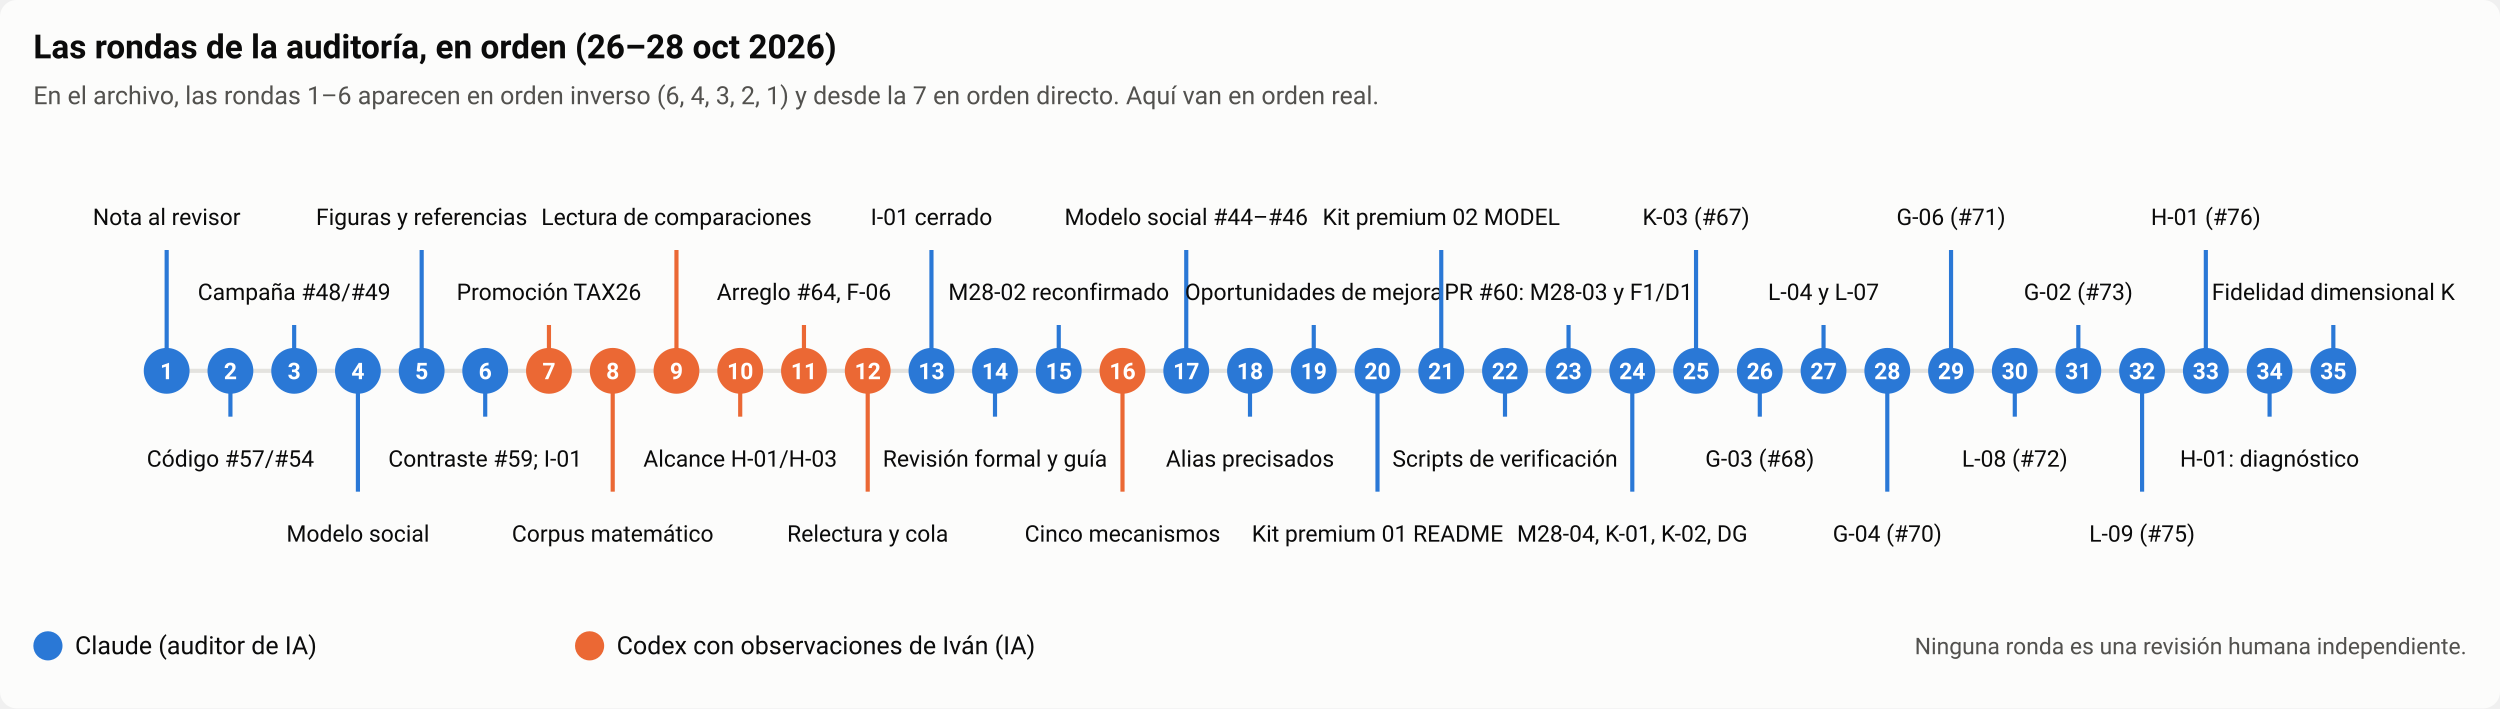
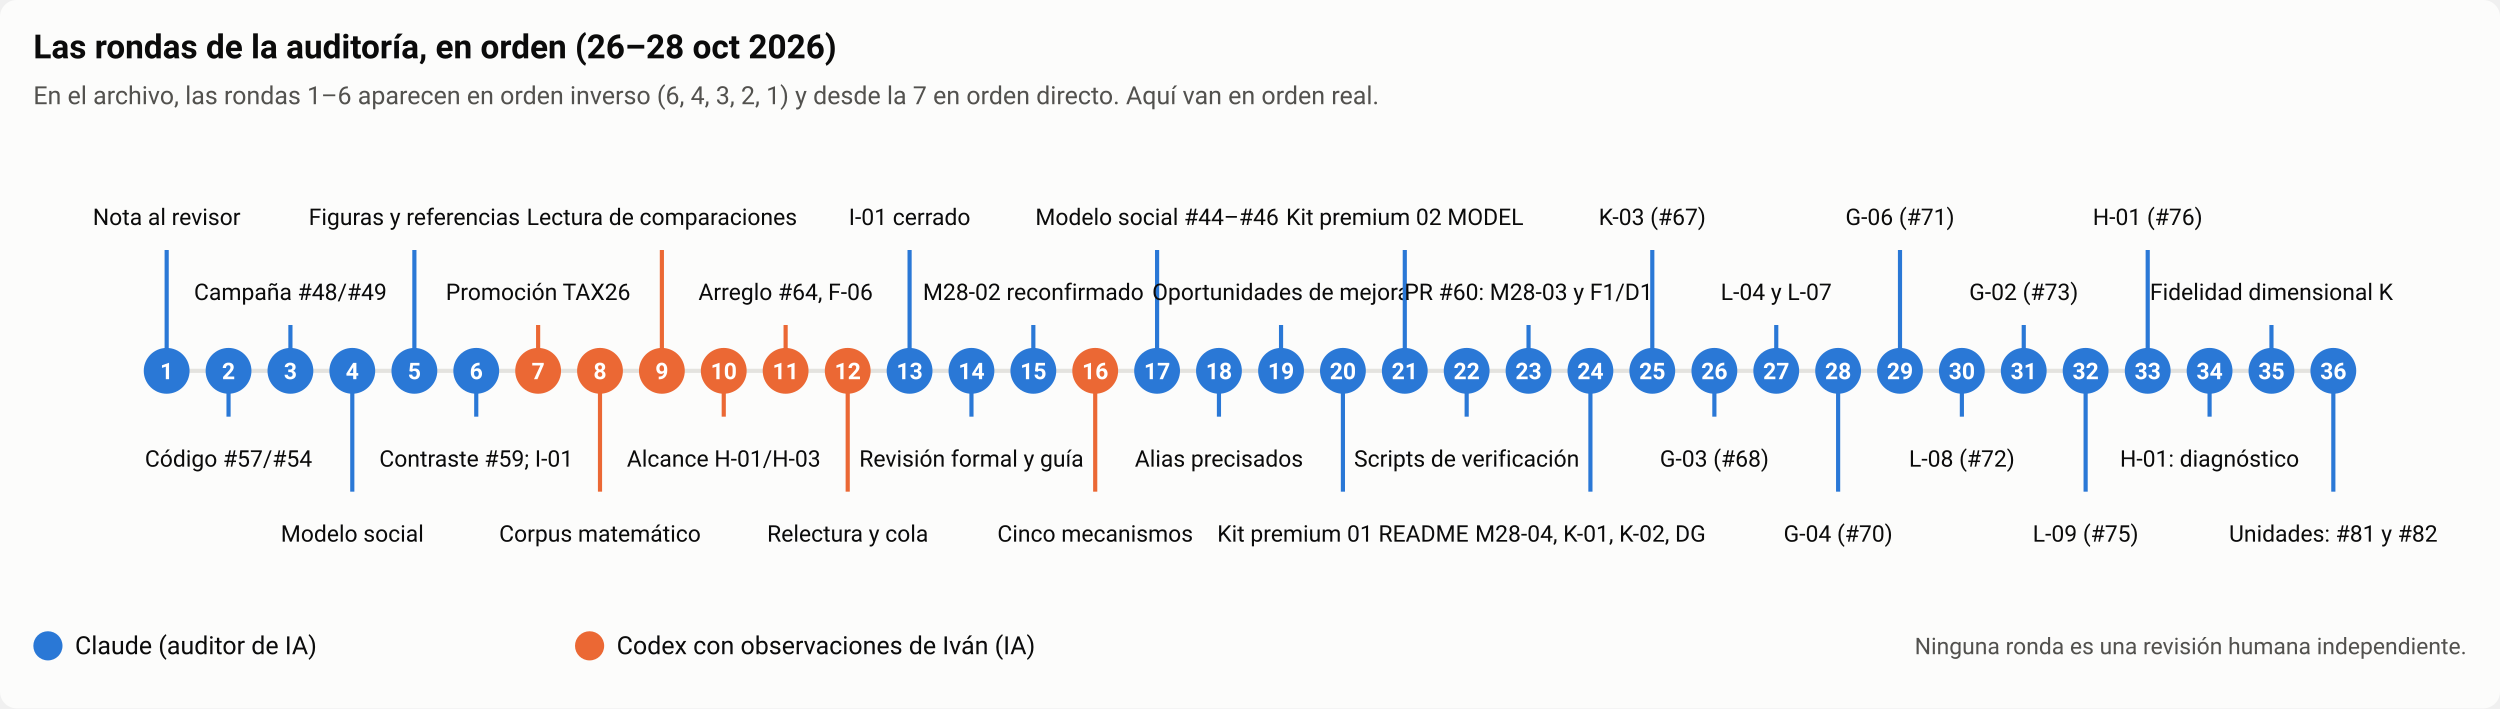
- <svg xmlns="http://www.w3.org/2000/svg" viewBox="0 0 1200 340" width="1200" height="340" role="img" aria-label="Línea de tiempo de las 35 rondas de auditoría y su autor">
+ <svg xmlns="http://www.w3.org/2000/svg" viewBox="0 0 1200 340" width="1200" height="340" role="img" aria-label="Línea de tiempo de las 36 rondas de auditoría y su autor">
  <style>
  .ink{fill:#0b0b0b}.ink2{fill:#52514e}.bg{fill:#fcfcfb}.grid{stroke:#e4e3df}
  .s0{fill:#2a78d6}.s1{fill:#eb6834}.s2{fill:#1baf7a}.s3{fill:#eda100}.s4{fill:#e87ba4}
  .a0{fill:#2a78d6}.a1{fill:#eb6834}.a0s{stroke:#2a78d6}.a1s{stroke:#eb6834}
  text{font-family:system-ui,-apple-system,Segoe UI,Roboto,sans-serif}
  @media (prefers-color-scheme: dark){
    .ink{fill:#f0efec}.ink2{fill:#c3c2b7}.bg{fill:#1a1a19}.grid{stroke:#383835}
    .s0{fill:#3987e5}.s1{fill:#d95926}.s2{fill:#199e70}.s3{fill:#c98500}.s4{fill:#d55181}
    .a0{fill:#3987e5}.a1{fill:#d95926}.a0s{stroke:#3987e5}.a1s{stroke:#d95926}
  }
</style>
  <rect class="bg" width="1200" height="340" rx="8" />
  <text class="ink" x="16" y="28" font-size="16" font-weight="600">Las rondas de la auditoría, en orden (26–28 oct 2026)</text>
  <text class="ink2" x="16" y="50" font-size="12">En el archivo, las rondas 1–6 aparecen en orden inverso (6, 4, 3, 2, 1) y desde la 7 en orden directo. Aquí van en orden real.</text>
  <line class="grid" x1="80" x2="1120" y1="178" y2="178" stroke-width="2" />
  <line class="a0s" x1="80.0" x2="80.0" y1="178" y2="120" stroke-width="2" />
  <circle class="a0" cx="80.0" cy="178" r="11" />
  <text x="80.0" y="182" font-size="11" font-weight="700" text-anchor="middle" fill="#fff">1</text>
  <text class="ink" x="80.0" y="108" font-size="11" text-anchor="middle">Nota al revisor</text>
-   <line class="a0s" x1="110.6" x2="110.6" y1="178" y2="200" stroke-width="2" />
-   <circle class="a0" cx="110.6" cy="178" r="11" />
-   <text x="110.6" y="182" font-size="11" font-weight="700" text-anchor="middle" fill="#fff">2</text>
-   <text class="ink" x="110.6" y="224" font-size="11" text-anchor="middle">Código #57/#54</text>
-   <line class="a0s" x1="141.2" x2="141.2" y1="178" y2="156" stroke-width="2" />
-   <circle class="a0" cx="141.2" cy="178" r="11" />
-   <text x="141.2" y="182" font-size="11" font-weight="700" text-anchor="middle" fill="#fff">3</text>
-   <text class="ink" x="141.2" y="144" font-size="11" text-anchor="middle">Campaña #48/#49</text>
-   <line class="a0s" x1="171.8" x2="171.8" y1="178" y2="236" stroke-width="2" />
-   <circle class="a0" cx="171.8" cy="178" r="11" />
-   <text x="171.8" y="182" font-size="11" font-weight="700" text-anchor="middle" fill="#fff">4</text>
-   <text class="ink" x="171.8" y="260" font-size="11" text-anchor="middle">Modelo social</text>
-   <line class="a0s" x1="202.4" x2="202.4" y1="178" y2="120" stroke-width="2" />
-   <circle class="a0" cx="202.4" cy="178" r="11" />
-   <text x="202.4" y="182" font-size="11" font-weight="700" text-anchor="middle" fill="#fff">5</text>
-   <text class="ink" x="202.4" y="108" font-size="11" text-anchor="middle">Figuras y referencias</text>
-   <line class="a0s" x1="232.9" x2="232.9" y1="178" y2="200" stroke-width="2" />
-   <circle class="a0" cx="232.9" cy="178" r="11" />
-   <text x="232.9" y="182" font-size="11" font-weight="700" text-anchor="middle" fill="#fff">6</text>
-   <text class="ink" x="232.9" y="224" font-size="11" text-anchor="middle">Contraste #59; I-01</text>
-   <line class="a1s" x1="263.5" x2="263.5" y1="178" y2="156" stroke-width="2" />
-   <circle class="a1" cx="263.5" cy="178" r="11" />
-   <text x="263.5" y="182" font-size="11" font-weight="700" text-anchor="middle" fill="#fff">7</text>
-   <text class="ink" x="263.5" y="144" font-size="11" text-anchor="middle">Promoción TAX26</text>
-   <line class="a1s" x1="294.1" x2="294.1" y1="178" y2="236" stroke-width="2" />
-   <circle class="a1" cx="294.1" cy="178" r="11" />
-   <text x="294.1" y="182" font-size="11" font-weight="700" text-anchor="middle" fill="#fff">8</text>
-   <text class="ink" x="294.1" y="260" font-size="11" text-anchor="middle">Corpus matemático</text>
-   <line class="a1s" x1="324.7" x2="324.7" y1="178" y2="120" stroke-width="2" />
-   <circle class="a1" cx="324.7" cy="178" r="11" />
-   <text x="324.7" y="182" font-size="11" font-weight="700" text-anchor="middle" fill="#fff">9</text>
-   <text class="ink" x="324.7" y="108" font-size="11" text-anchor="middle">Lectura de comparaciones</text>
-   <line class="a1s" x1="355.3" x2="355.3" y1="178" y2="200" stroke-width="2" />
-   <circle class="a1" cx="355.3" cy="178" r="11" />
-   <text x="355.3" y="182" font-size="11" font-weight="700" text-anchor="middle" fill="#fff">10</text>
-   <text class="ink" x="355.3" y="224" font-size="11" text-anchor="middle">Alcance H-01/H-03</text>
-   <line class="a1s" x1="385.9" x2="385.9" y1="178" y2="156" stroke-width="2" />
-   <circle class="a1" cx="385.9" cy="178" r="11" />
-   <text x="385.9" y="182" font-size="11" font-weight="700" text-anchor="middle" fill="#fff">11</text>
-   <text class="ink" x="385.9" y="144" font-size="11" text-anchor="middle">Arreglo #64, F-06</text>
-   <line class="a1s" x1="416.5" x2="416.5" y1="178" y2="236" stroke-width="2" />
-   <circle class="a1" cx="416.5" cy="178" r="11" />
-   <text x="416.5" y="182" font-size="11" font-weight="700" text-anchor="middle" fill="#fff">12</text>
-   <text class="ink" x="416.5" y="260" font-size="11" text-anchor="middle">Relectura y cola</text>
-   <line class="a0s" x1="447.1" x2="447.1" y1="178" y2="120" stroke-width="2" />
-   <circle class="a0" cx="447.1" cy="178" r="11" />
-   <text x="447.1" y="182" font-size="11" font-weight="700" text-anchor="middle" fill="#fff">13</text>
-   <text class="ink" x="447.1" y="108" font-size="11" text-anchor="middle">I-01 cerrado</text>
-   <line class="a0s" x1="477.6" x2="477.6" y1="178" y2="200" stroke-width="2" />
-   <circle class="a0" cx="477.6" cy="178" r="11" />
-   <text x="477.6" y="182" font-size="11" font-weight="700" text-anchor="middle" fill="#fff">14</text>
-   <text class="ink" x="477.6" y="224" font-size="11" text-anchor="middle">Revisión formal y guía</text>
-   <line class="a0s" x1="508.2" x2="508.2" y1="178" y2="156" stroke-width="2" />
-   <circle class="a0" cx="508.2" cy="178" r="11" />
-   <text x="508.2" y="182" font-size="11" font-weight="700" text-anchor="middle" fill="#fff">15</text>
-   <text class="ink" x="508.2" y="144" font-size="11" text-anchor="middle">M28-02 reconfirmado</text>
-   <line class="a1s" x1="538.8" x2="538.8" y1="178" y2="236" stroke-width="2" />
-   <circle class="a1" cx="538.8" cy="178" r="11" />
-   <text x="538.8" y="182" font-size="11" font-weight="700" text-anchor="middle" fill="#fff">16</text>
-   <text class="ink" x="538.8" y="260" font-size="11" text-anchor="middle">Cinco mecanismos</text>
-   <line class="a0s" x1="569.4" x2="569.4" y1="178" y2="120" stroke-width="2" />
-   <circle class="a0" cx="569.4" cy="178" r="11" />
-   <text x="569.4" y="182" font-size="11" font-weight="700" text-anchor="middle" fill="#fff">17</text>
-   <text class="ink" x="569.4" y="108" font-size="11" text-anchor="middle">Modelo social #44–#46</text>
-   <line class="a0s" x1="600.0" x2="600.0" y1="178" y2="200" stroke-width="2" />
-   <circle class="a0" cx="600.0" cy="178" r="11" />
-   <text x="600.0" y="182" font-size="11" font-weight="700" text-anchor="middle" fill="#fff">18</text>
-   <text class="ink" x="600.0" y="224" font-size="11" text-anchor="middle">Alias precisados</text>
-   <line class="a0s" x1="630.6" x2="630.6" y1="178" y2="156" stroke-width="2" />
-   <circle class="a0" cx="630.6" cy="178" r="11" />
-   <text x="630.6" y="182" font-size="11" font-weight="700" text-anchor="middle" fill="#fff">19</text>
-   <text class="ink" x="630.6" y="144" font-size="11" text-anchor="middle">Oportunidades de mejora</text>
-   <line class="a0s" x1="661.2" x2="661.2" y1="178" y2="236" stroke-width="2" />
-   <circle class="a0" cx="661.2" cy="178" r="11" />
-   <text x="661.2" y="182" font-size="11" font-weight="700" text-anchor="middle" fill="#fff">20</text>
-   <text class="ink" x="661.2" y="260" font-size="11" text-anchor="middle">Kit premium 01 README</text>
-   <line class="a0s" x1="691.8" x2="691.8" y1="178" y2="120" stroke-width="2" />
-   <circle class="a0" cx="691.8" cy="178" r="11" />
-   <text x="691.8" y="182" font-size="11" font-weight="700" text-anchor="middle" fill="#fff">21</text>
-   <text class="ink" x="691.8" y="108" font-size="11" text-anchor="middle">Kit premium 02 MODEL</text>
-   <line class="a0s" x1="722.4" x2="722.4" y1="178" y2="200" stroke-width="2" />
-   <circle class="a0" cx="722.4" cy="178" r="11" />
-   <text x="722.4" y="182" font-size="11" font-weight="700" text-anchor="middle" fill="#fff">22</text>
-   <text class="ink" x="722.4" y="224" font-size="11" text-anchor="middle">Scripts de verificación</text>
-   <line class="a0s" x1="752.9" x2="752.9" y1="178" y2="156" stroke-width="2" />
-   <circle class="a0" cx="752.9" cy="178" r="11" />
-   <text x="752.9" y="182" font-size="11" font-weight="700" text-anchor="middle" fill="#fff">23</text>
-   <text class="ink" x="752.9" y="144" font-size="11" text-anchor="middle">PR #60: M28-03 y F1/D1</text>
-   <line class="a0s" x1="783.5" x2="783.5" y1="178" y2="236" stroke-width="2" />
-   <circle class="a0" cx="783.5" cy="178" r="11" />
-   <text x="783.5" y="182" font-size="11" font-weight="700" text-anchor="middle" fill="#fff">24</text>
-   <text class="ink" x="783.5" y="260" font-size="11" text-anchor="middle">M28-04, K-01, K-02, DG</text>
-   <line class="a0s" x1="814.1" x2="814.1" y1="178" y2="120" stroke-width="2" />
-   <circle class="a0" cx="814.1" cy="178" r="11" />
-   <text x="814.1" y="182" font-size="11" font-weight="700" text-anchor="middle" fill="#fff">25</text>
-   <text class="ink" x="814.1" y="108" font-size="11" text-anchor="middle">K-03 (#67)</text>
-   <line class="a0s" x1="844.7" x2="844.7" y1="178" y2="200" stroke-width="2" />
-   <circle class="a0" cx="844.7" cy="178" r="11" />
-   <text x="844.7" y="182" font-size="11" font-weight="700" text-anchor="middle" fill="#fff">26</text>
-   <text class="ink" x="844.7" y="224" font-size="11" text-anchor="middle">G-03 (#68)</text>
-   <line class="a0s" x1="875.3" x2="875.3" y1="178" y2="156" stroke-width="2" />
-   <circle class="a0" cx="875.3" cy="178" r="11" />
-   <text x="875.3" y="182" font-size="11" font-weight="700" text-anchor="middle" fill="#fff">27</text>
-   <text class="ink" x="875.3" y="144" font-size="11" text-anchor="middle">L-04 y L-07</text>
-   <line class="a0s" x1="905.9" x2="905.9" y1="178" y2="236" stroke-width="2" />
-   <circle class="a0" cx="905.9" cy="178" r="11" />
-   <text x="905.9" y="182" font-size="11" font-weight="700" text-anchor="middle" fill="#fff">28</text>
-   <text class="ink" x="905.9" y="260" font-size="11" text-anchor="middle">G-04 (#70)</text>
-   <line class="a0s" x1="936.5" x2="936.5" y1="178" y2="120" stroke-width="2" />
-   <circle class="a0" cx="936.5" cy="178" r="11" />
-   <text x="936.5" y="182" font-size="11" font-weight="700" text-anchor="middle" fill="#fff">29</text>
-   <text class="ink" x="936.5" y="108" font-size="11" text-anchor="middle">G-06 (#71)</text>
-   <line class="a0s" x1="967.1" x2="967.1" y1="178" y2="200" stroke-width="2" />
-   <circle class="a0" cx="967.1" cy="178" r="11" />
-   <text x="967.1" y="182" font-size="11" font-weight="700" text-anchor="middle" fill="#fff">30</text>
-   <text class="ink" x="967.1" y="224" font-size="11" text-anchor="middle">L-08 (#72)</text>
-   <line class="a0s" x1="997.6" x2="997.6" y1="178" y2="156" stroke-width="2" />
-   <circle class="a0" cx="997.6" cy="178" r="11" />
-   <text x="997.6" y="182" font-size="11" font-weight="700" text-anchor="middle" fill="#fff">31</text>
-   <text class="ink" x="997.6" y="144" font-size="11" text-anchor="middle">G-02 (#73)</text>
-   <line class="a0s" x1="1028.2" x2="1028.2" y1="178" y2="236" stroke-width="2" />
-   <circle class="a0" cx="1028.2" cy="178" r="11" />
-   <text x="1028.2" y="182" font-size="11" font-weight="700" text-anchor="middle" fill="#fff">32</text>
-   <text class="ink" x="1028.2" y="260" font-size="11" text-anchor="middle">L-09 (#75)</text>
-   <line class="a0s" x1="1058.8" x2="1058.8" y1="178" y2="120" stroke-width="2" />
-   <circle class="a0" cx="1058.8" cy="178" r="11" />
-   <text x="1058.8" y="182" font-size="11" font-weight="700" text-anchor="middle" fill="#fff">33</text>
-   <text class="ink" x="1058.8" y="108" font-size="11" text-anchor="middle">H-01 (#76)</text>
-   <line class="a0s" x1="1089.4" x2="1089.4" y1="178" y2="200" stroke-width="2" />
-   <circle class="a0" cx="1089.4" cy="178" r="11" />
-   <text x="1089.4" y="182" font-size="11" font-weight="700" text-anchor="middle" fill="#fff">34</text>
-   <text class="ink" x="1089.4" y="224" font-size="11" text-anchor="middle">H-01: diagnóstico</text>
-   <line class="a0s" x1="1120.0" x2="1120.0" y1="178" y2="156" stroke-width="2" />
+   <line class="a0s" x1="109.7" x2="109.7" y1="178" y2="200" stroke-width="2" />
+   <circle class="a0" cx="109.7" cy="178" r="11" />
+   <text x="109.7" y="182" font-size="11" font-weight="700" text-anchor="middle" fill="#fff">2</text>
+   <text class="ink" x="109.7" y="224" font-size="11" text-anchor="middle">Código #57/#54</text>
+   <line class="a0s" x1="139.4" x2="139.4" y1="178" y2="156" stroke-width="2" />
+   <circle class="a0" cx="139.4" cy="178" r="11" />
+   <text x="139.4" y="182" font-size="11" font-weight="700" text-anchor="middle" fill="#fff">3</text>
+   <text class="ink" x="139.4" y="144" font-size="11" text-anchor="middle">Campaña #48/#49</text>
+   <line class="a0s" x1="169.1" x2="169.1" y1="178" y2="236" stroke-width="2" />
+   <circle class="a0" cx="169.1" cy="178" r="11" />
+   <text x="169.1" y="182" font-size="11" font-weight="700" text-anchor="middle" fill="#fff">4</text>
+   <text class="ink" x="169.1" y="260" font-size="11" text-anchor="middle">Modelo social</text>
+   <line class="a0s" x1="198.9" x2="198.9" y1="178" y2="120" stroke-width="2" />
+   <circle class="a0" cx="198.9" cy="178" r="11" />
+   <text x="198.9" y="182" font-size="11" font-weight="700" text-anchor="middle" fill="#fff">5</text>
+   <text class="ink" x="198.9" y="108" font-size="11" text-anchor="middle">Figuras y referencias</text>
+   <line class="a0s" x1="228.6" x2="228.6" y1="178" y2="200" stroke-width="2" />
+   <circle class="a0" cx="228.6" cy="178" r="11" />
+   <text x="228.6" y="182" font-size="11" font-weight="700" text-anchor="middle" fill="#fff">6</text>
+   <text class="ink" x="228.6" y="224" font-size="11" text-anchor="middle">Contraste #59; I-01</text>
+   <line class="a1s" x1="258.3" x2="258.3" y1="178" y2="156" stroke-width="2" />
+   <circle class="a1" cx="258.3" cy="178" r="11" />
+   <text x="258.3" y="182" font-size="11" font-weight="700" text-anchor="middle" fill="#fff">7</text>
+   <text class="ink" x="258.3" y="144" font-size="11" text-anchor="middle">Promoción TAX26</text>
+   <line class="a1s" x1="288.0" x2="288.0" y1="178" y2="236" stroke-width="2" />
+   <circle class="a1" cx="288.0" cy="178" r="11" />
+   <text x="288.0" y="182" font-size="11" font-weight="700" text-anchor="middle" fill="#fff">8</text>
+   <text class="ink" x="288.0" y="260" font-size="11" text-anchor="middle">Corpus matemático</text>
+   <line class="a1s" x1="317.7" x2="317.7" y1="178" y2="120" stroke-width="2" />
+   <circle class="a1" cx="317.7" cy="178" r="11" />
+   <text x="317.7" y="182" font-size="11" font-weight="700" text-anchor="middle" fill="#fff">9</text>
+   <text class="ink" x="317.7" y="108" font-size="11" text-anchor="middle">Lectura de comparaciones</text>
+   <line class="a1s" x1="347.4" x2="347.4" y1="178" y2="200" stroke-width="2" />
+   <circle class="a1" cx="347.4" cy="178" r="11" />
+   <text x="347.4" y="182" font-size="11" font-weight="700" text-anchor="middle" fill="#fff">10</text>
+   <text class="ink" x="347.4" y="224" font-size="11" text-anchor="middle">Alcance H-01/H-03</text>
+   <line class="a1s" x1="377.1" x2="377.1" y1="178" y2="156" stroke-width="2" />
+   <circle class="a1" cx="377.1" cy="178" r="11" />
+   <text x="377.1" y="182" font-size="11" font-weight="700" text-anchor="middle" fill="#fff">11</text>
+   <text class="ink" x="377.1" y="144" font-size="11" text-anchor="middle">Arreglo #64, F-06</text>
+   <line class="a1s" x1="406.9" x2="406.9" y1="178" y2="236" stroke-width="2" />
+   <circle class="a1" cx="406.9" cy="178" r="11" />
+   <text x="406.9" y="182" font-size="11" font-weight="700" text-anchor="middle" fill="#fff">12</text>
+   <text class="ink" x="406.9" y="260" font-size="11" text-anchor="middle">Relectura y cola</text>
+   <line class="a0s" x1="436.6" x2="436.6" y1="178" y2="120" stroke-width="2" />
+   <circle class="a0" cx="436.6" cy="178" r="11" />
+   <text x="436.6" y="182" font-size="11" font-weight="700" text-anchor="middle" fill="#fff">13</text>
+   <text class="ink" x="436.6" y="108" font-size="11" text-anchor="middle">I-01 cerrado</text>
+   <line class="a0s" x1="466.3" x2="466.3" y1="178" y2="200" stroke-width="2" />
+   <circle class="a0" cx="466.3" cy="178" r="11" />
+   <text x="466.3" y="182" font-size="11" font-weight="700" text-anchor="middle" fill="#fff">14</text>
+   <text class="ink" x="466.3" y="224" font-size="11" text-anchor="middle">Revisión formal y guía</text>
+   <line class="a0s" x1="496.0" x2="496.0" y1="178" y2="156" stroke-width="2" />
+   <circle class="a0" cx="496.0" cy="178" r="11" />
+   <text x="496.0" y="182" font-size="11" font-weight="700" text-anchor="middle" fill="#fff">15</text>
+   <text class="ink" x="496.0" y="144" font-size="11" text-anchor="middle">M28-02 reconfirmado</text>
+   <line class="a1s" x1="525.7" x2="525.7" y1="178" y2="236" stroke-width="2" />
+   <circle class="a1" cx="525.7" cy="178" r="11" />
+   <text x="525.7" y="182" font-size="11" font-weight="700" text-anchor="middle" fill="#fff">16</text>
+   <text class="ink" x="525.7" y="260" font-size="11" text-anchor="middle">Cinco mecanismos</text>
+   <line class="a0s" x1="555.4" x2="555.4" y1="178" y2="120" stroke-width="2" />
+   <circle class="a0" cx="555.4" cy="178" r="11" />
+   <text x="555.4" y="182" font-size="11" font-weight="700" text-anchor="middle" fill="#fff">17</text>
+   <text class="ink" x="555.4" y="108" font-size="11" text-anchor="middle">Modelo social #44–#46</text>
+   <line class="a0s" x1="585.1" x2="585.1" y1="178" y2="200" stroke-width="2" />
+   <circle class="a0" cx="585.1" cy="178" r="11" />
+   <text x="585.1" y="182" font-size="11" font-weight="700" text-anchor="middle" fill="#fff">18</text>
+   <text class="ink" x="585.1" y="224" font-size="11" text-anchor="middle">Alias precisados</text>
+   <line class="a0s" x1="614.9" x2="614.9" y1="178" y2="156" stroke-width="2" />
+   <circle class="a0" cx="614.9" cy="178" r="11" />
+   <text x="614.9" y="182" font-size="11" font-weight="700" text-anchor="middle" fill="#fff">19</text>
+   <text class="ink" x="614.9" y="144" font-size="11" text-anchor="middle">Oportunidades de mejora</text>
+   <line class="a0s" x1="644.6" x2="644.6" y1="178" y2="236" stroke-width="2" />
+   <circle class="a0" cx="644.6" cy="178" r="11" />
+   <text x="644.6" y="182" font-size="11" font-weight="700" text-anchor="middle" fill="#fff">20</text>
+   <text class="ink" x="644.6" y="260" font-size="11" text-anchor="middle">Kit premium 01 README</text>
+   <line class="a0s" x1="674.3" x2="674.3" y1="178" y2="120" stroke-width="2" />
+   <circle class="a0" cx="674.3" cy="178" r="11" />
+   <text x="674.3" y="182" font-size="11" font-weight="700" text-anchor="middle" fill="#fff">21</text>
+   <text class="ink" x="674.3" y="108" font-size="11" text-anchor="middle">Kit premium 02 MODEL</text>
+   <line class="a0s" x1="704.0" x2="704.0" y1="178" y2="200" stroke-width="2" />
+   <circle class="a0" cx="704.0" cy="178" r="11" />
+   <text x="704.0" y="182" font-size="11" font-weight="700" text-anchor="middle" fill="#fff">22</text>
+   <text class="ink" x="704.0" y="224" font-size="11" text-anchor="middle">Scripts de verificación</text>
+   <line class="a0s" x1="733.7" x2="733.7" y1="178" y2="156" stroke-width="2" />
+   <circle class="a0" cx="733.7" cy="178" r="11" />
+   <text x="733.7" y="182" font-size="11" font-weight="700" text-anchor="middle" fill="#fff">23</text>
+   <text class="ink" x="733.7" y="144" font-size="11" text-anchor="middle">PR #60: M28-03 y F1/D1</text>
+   <line class="a0s" x1="763.4" x2="763.4" y1="178" y2="236" stroke-width="2" />
+   <circle class="a0" cx="763.4" cy="178" r="11" />
+   <text x="763.4" y="182" font-size="11" font-weight="700" text-anchor="middle" fill="#fff">24</text>
+   <text class="ink" x="763.4" y="260" font-size="11" text-anchor="middle">M28-04, K-01, K-02, DG</text>
+   <line class="a0s" x1="793.1" x2="793.1" y1="178" y2="120" stroke-width="2" />
+   <circle class="a0" cx="793.1" cy="178" r="11" />
+   <text x="793.1" y="182" font-size="11" font-weight="700" text-anchor="middle" fill="#fff">25</text>
+   <text class="ink" x="793.1" y="108" font-size="11" text-anchor="middle">K-03 (#67)</text>
+   <line class="a0s" x1="822.9" x2="822.9" y1="178" y2="200" stroke-width="2" />
+   <circle class="a0" cx="822.9" cy="178" r="11" />
+   <text x="822.9" y="182" font-size="11" font-weight="700" text-anchor="middle" fill="#fff">26</text>
+   <text class="ink" x="822.9" y="224" font-size="11" text-anchor="middle">G-03 (#68)</text>
+   <line class="a0s" x1="852.6" x2="852.6" y1="178" y2="156" stroke-width="2" />
+   <circle class="a0" cx="852.6" cy="178" r="11" />
+   <text x="852.6" y="182" font-size="11" font-weight="700" text-anchor="middle" fill="#fff">27</text>
+   <text class="ink" x="852.6" y="144" font-size="11" text-anchor="middle">L-04 y L-07</text>
+   <line class="a0s" x1="882.3" x2="882.3" y1="178" y2="236" stroke-width="2" />
+   <circle class="a0" cx="882.3" cy="178" r="11" />
+   <text x="882.3" y="182" font-size="11" font-weight="700" text-anchor="middle" fill="#fff">28</text>
+   <text class="ink" x="882.3" y="260" font-size="11" text-anchor="middle">G-04 (#70)</text>
+   <line class="a0s" x1="912.0" x2="912.0" y1="178" y2="120" stroke-width="2" />
+   <circle class="a0" cx="912.0" cy="178" r="11" />
+   <text x="912.0" y="182" font-size="11" font-weight="700" text-anchor="middle" fill="#fff">29</text>
+   <text class="ink" x="912.0" y="108" font-size="11" text-anchor="middle">G-06 (#71)</text>
+   <line class="a0s" x1="941.7" x2="941.7" y1="178" y2="200" stroke-width="2" />
+   <circle class="a0" cx="941.7" cy="178" r="11" />
+   <text x="941.7" y="182" font-size="11" font-weight="700" text-anchor="middle" fill="#fff">30</text>
+   <text class="ink" x="941.7" y="224" font-size="11" text-anchor="middle">L-08 (#72)</text>
+   <line class="a0s" x1="971.4" x2="971.4" y1="178" y2="156" stroke-width="2" />
+   <circle class="a0" cx="971.4" cy="178" r="11" />
+   <text x="971.4" y="182" font-size="11" font-weight="700" text-anchor="middle" fill="#fff">31</text>
+   <text class="ink" x="971.4" y="144" font-size="11" text-anchor="middle">G-02 (#73)</text>
+   <line class="a0s" x1="1001.1" x2="1001.1" y1="178" y2="236" stroke-width="2" />
+   <circle class="a0" cx="1001.1" cy="178" r="11" />
+   <text x="1001.1" y="182" font-size="11" font-weight="700" text-anchor="middle" fill="#fff">32</text>
+   <text class="ink" x="1001.1" y="260" font-size="11" text-anchor="middle">L-09 (#75)</text>
+   <line class="a0s" x1="1030.9" x2="1030.9" y1="178" y2="120" stroke-width="2" />
+   <circle class="a0" cx="1030.9" cy="178" r="11" />
+   <text x="1030.9" y="182" font-size="11" font-weight="700" text-anchor="middle" fill="#fff">33</text>
+   <text class="ink" x="1030.9" y="108" font-size="11" text-anchor="middle">H-01 (#76)</text>
+   <line class="a0s" x1="1060.6" x2="1060.6" y1="178" y2="200" stroke-width="2" />
+   <circle class="a0" cx="1060.6" cy="178" r="11" />
+   <text x="1060.6" y="182" font-size="11" font-weight="700" text-anchor="middle" fill="#fff">34</text>
+   <text class="ink" x="1060.6" y="224" font-size="11" text-anchor="middle">H-01: diagnóstico</text>
+   <line class="a0s" x1="1090.3" x2="1090.3" y1="178" y2="156" stroke-width="2" />
+   <circle class="a0" cx="1090.3" cy="178" r="11" />
+   <text x="1090.3" y="182" font-size="11" font-weight="700" text-anchor="middle" fill="#fff">35</text>
+   <text class="ink" x="1090.3" y="144" font-size="11" text-anchor="middle">Fidelidad dimensional K</text>
+   <line class="a0s" x1="1120.0" x2="1120.0" y1="178" y2="236" stroke-width="2" />
  <circle class="a0" cx="1120.0" cy="178" r="11" />
-   <text x="1120.0" y="182" font-size="11" font-weight="700" text-anchor="middle" fill="#fff">35</text>
-   <text class="ink" x="1120.0" y="144" font-size="11" text-anchor="middle">Fidelidad dimensional K</text>
+   <text x="1120.0" y="182" font-size="11" font-weight="700" text-anchor="middle" fill="#fff">36</text>
+   <text class="ink" x="1120.0" y="260" font-size="11" text-anchor="middle">Unidades: #81 y #82</text>
  <circle class="a0" cx="23" cy="310" r="7" />
  <text class="ink" x="36" y="314" font-size="12">Claude (auditor de IA)</text>
  <circle class="a1" cx="283" cy="310" r="7" />
  <text class="ink" x="296" y="314" font-size="12">Codex con observaciones de Iván (IA)</text>
  <text class="ink2" x="1184" y="314" font-size="11" text-anchor="end">Ninguna ronda es una revisión humana independiente.</text>
</svg>
